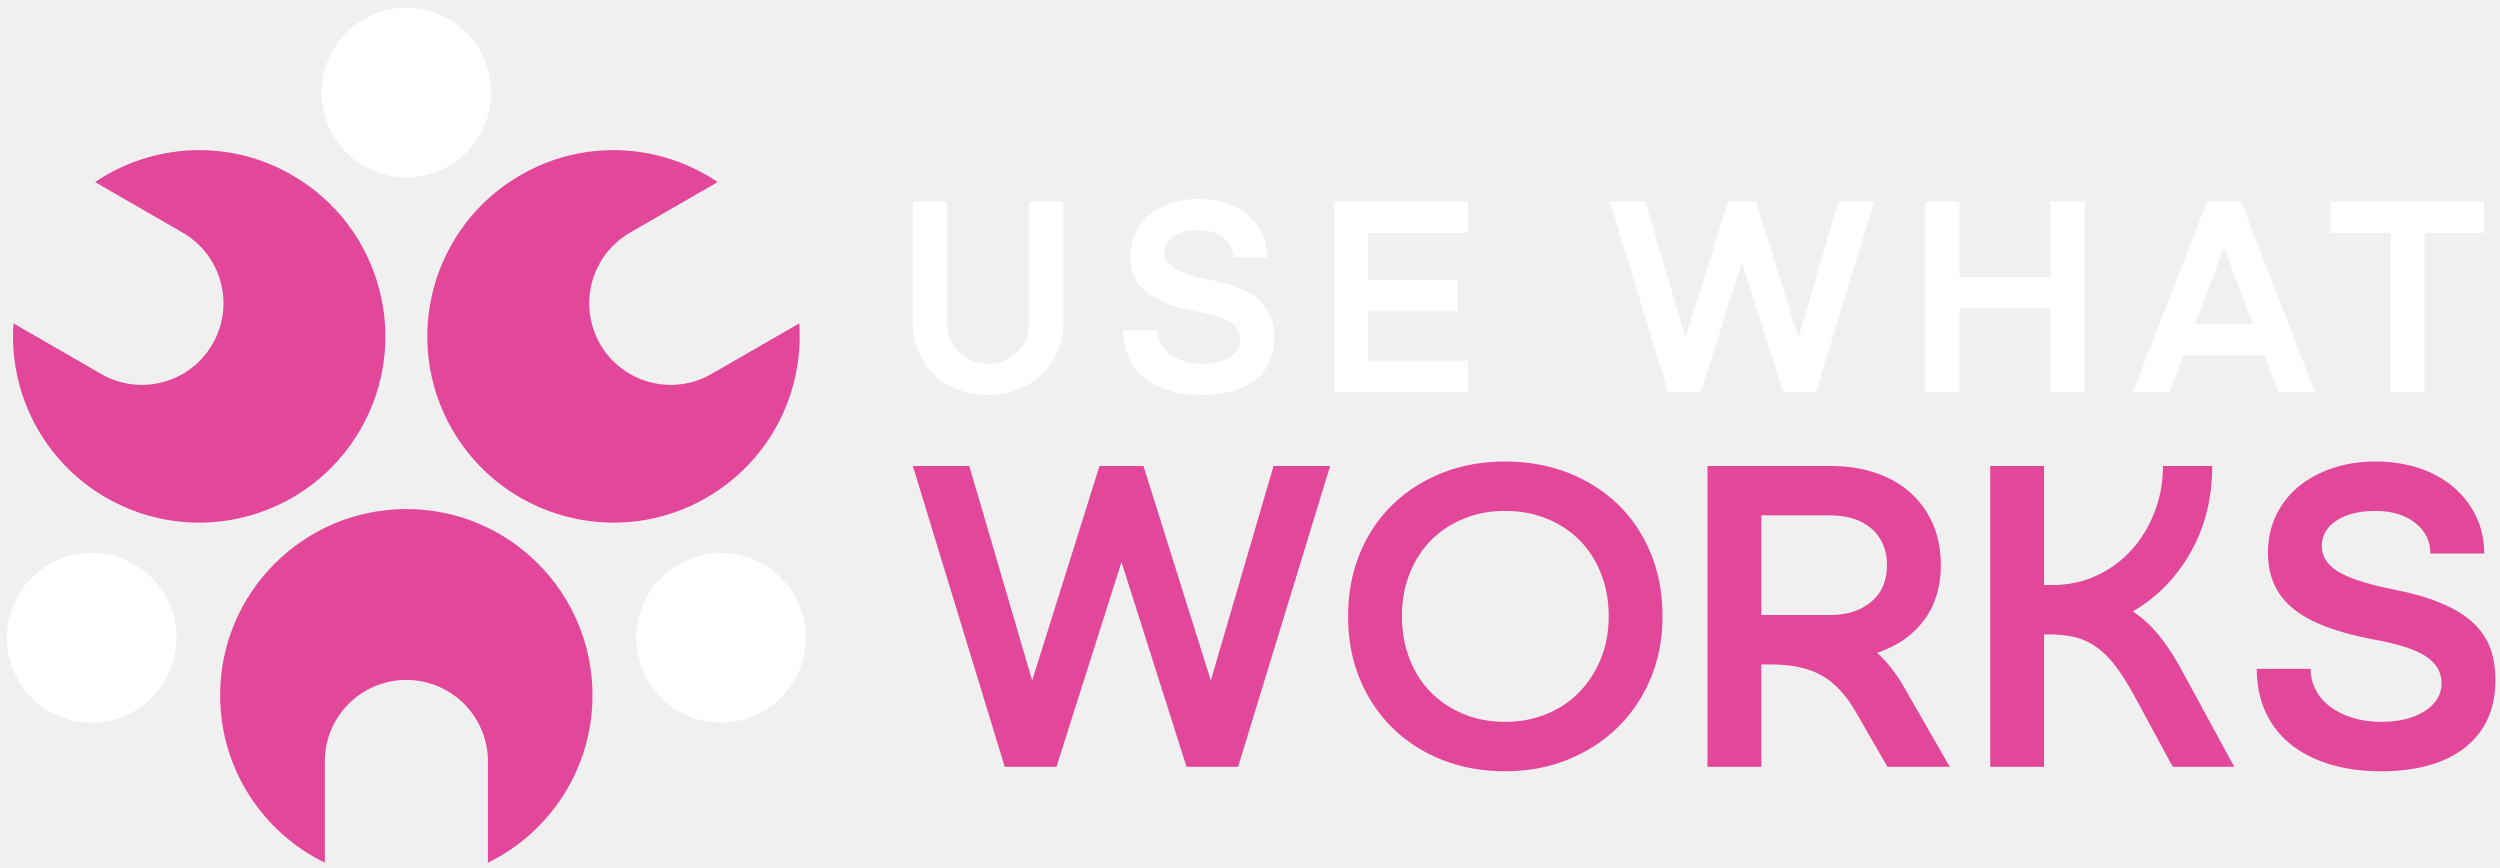
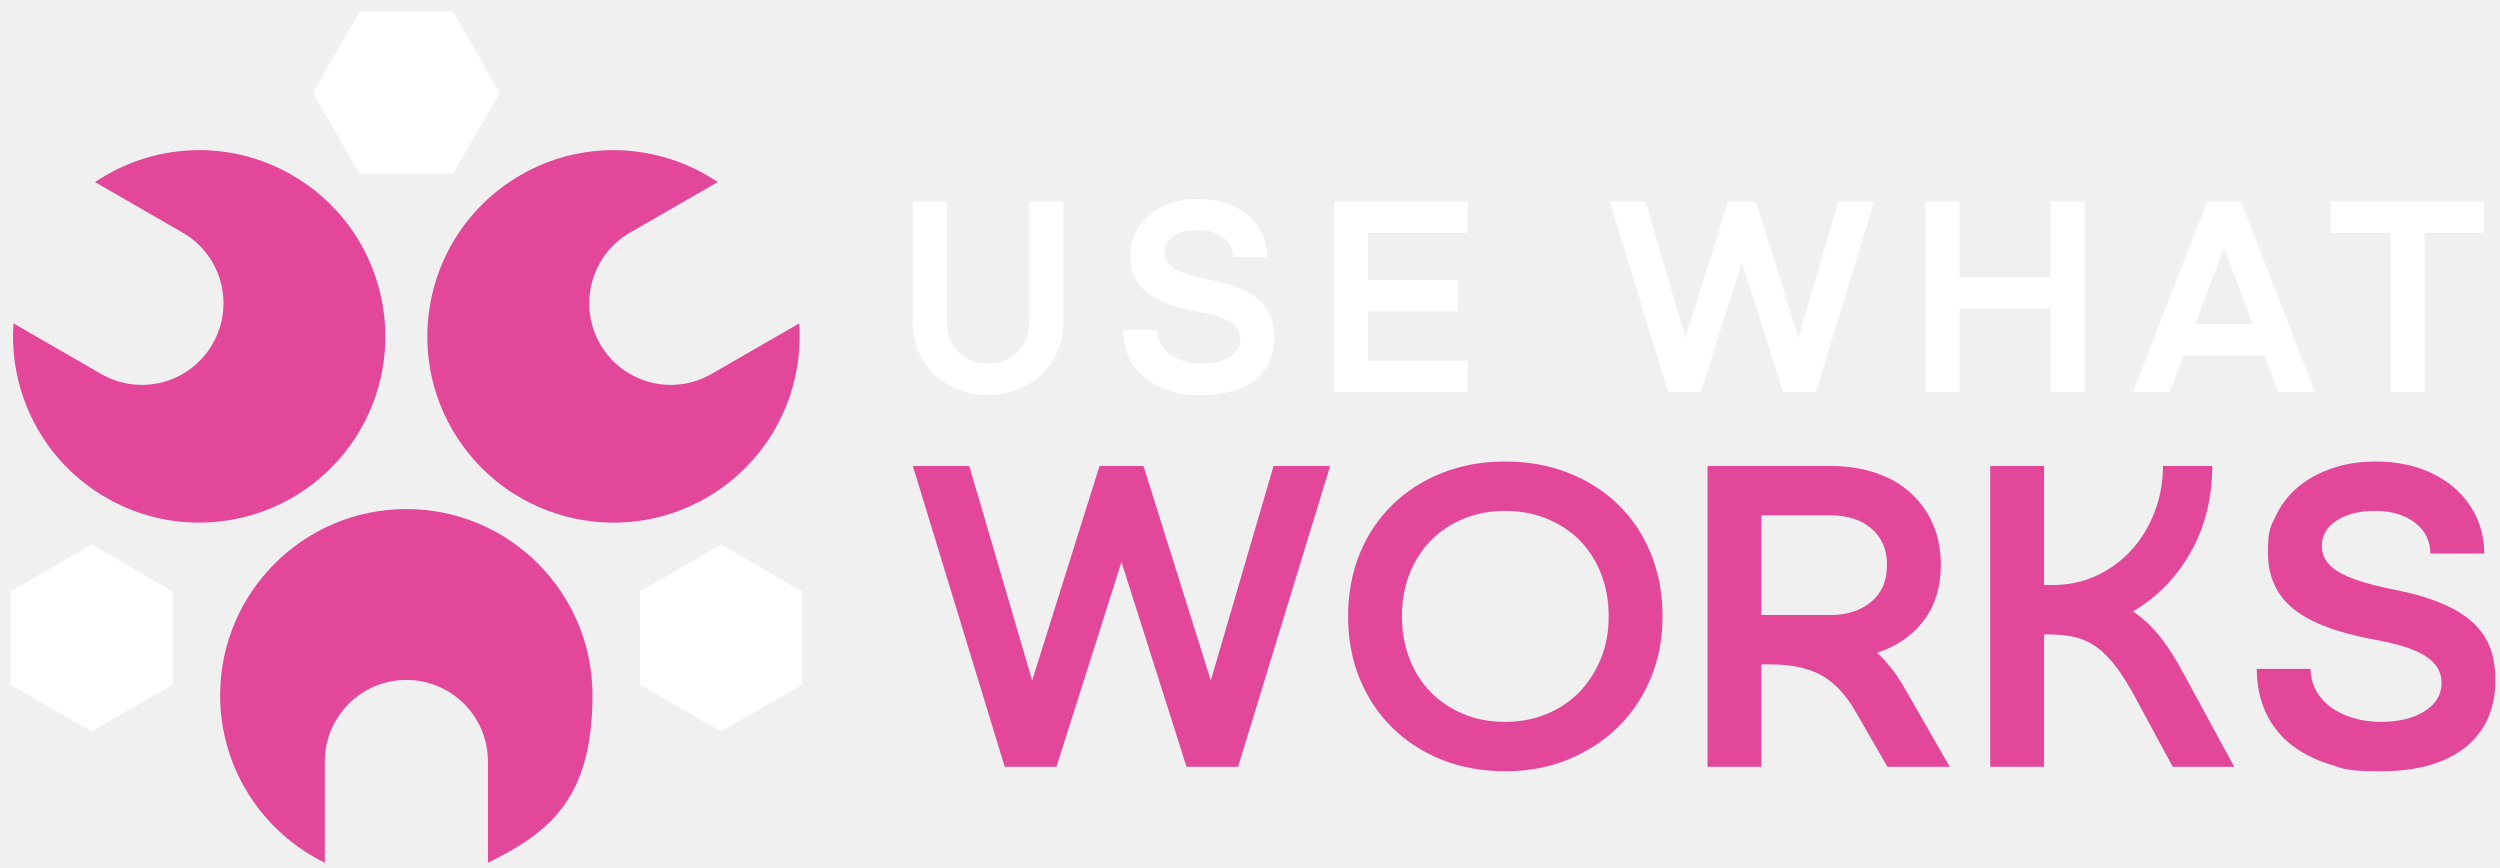
- <svg xmlns="http://www.w3.org/2000/svg" version="1.2" viewBox="0 0 1741 604" width="1741" height="604">
+ <svg xmlns="http://www.w3.org/2000/svg" version="1.1" viewBox="0 0 1741 604" width="1741" height="604">
  <defs>
-     <clipPath clipPathUnits="userSpaceOnUse" id="cp1">
-       <path d="m4362.88 6897.32v2134.59h-3533.5v-2134.59z" />
-     </clipPath>
+     <style>
+       .st0, .st1, .st2, .st3 {
+         fill: #e3479a;
+       }
+ 
+       .st4, .st5 {
+         fill: #fff;
+       }
+ 
+       .st1 {
+         mix-blend-mode: color;
+       }
+ 
+       .st1, .st5, .st6, .st2, .st7, .st3 {
+         fill-rule: evenodd;
+       }
+ 
+       .st1, .st8, .st2 {
+         isolation: isolate;
+       }
+ 
+       .st6 {
+         fill: #111827;
+       }
+ 
+       .st2 {
+         opacity: .7;
+       }
+ 
+       .st7 {
+         fill: #f9fafb;
+       }
+     </style>
  </defs>
-   <style>.a{fill:#111827}.b{mix-blend-mode:color;fill:#e3479a}.c{opacity:.69;fill:#e3479a}.d{fill:#e3479a}.e{fill:#f9fafb}.f{fill:#fff}</style>
-   <path fill-rule="evenodd" class="a" d="m4362.9 4762.7v2134.6h-3533.5v-2134.6z" />
-   <g clip-path="url(#cp1)" />
-   <path fill-rule="evenodd" class="b" d="m7896.4 4762.7v2134.6h-3533.5v-2134.6z" />
-   <path fill-rule="evenodd" class="c" d="m7896.4 4762.7v2134.6h-3533.5v-2134.6z" />
-   <path fill-rule="evenodd" class="d" d="m4389.8 4655.1v4475.6h-53.8v-4475.6z" />
-   <path fill-rule="evenodd" class="d" d="m8028.8 6870.4v53.8h-7305.7v-53.8z" />
-   <path fill-rule="evenodd" class="e" d="m5555.7 6939.5v137h-713.7v-137z" />
-   <path class="d" d="m153.3 484.2c0-71.6 58.1-129.7 129.7-129.7 71.6 0 129.6 58.1 129.6 129.7 0 51.2-29.7 95.5-72.8 116.6v-70.5c0-31.4-25.5-56.8-56.8-56.8-31.4 0-56.8 25.4-56.8 56.8v70.5c-43.2-21.1-72.9-65.4-72.9-116.6z" />
-   <path class="d" d="m203.5 122c62 35.8 83.3 115.1 47.5 177.1-35.8 62-115.1 83.3-177.1 47.5-44.4-25.7-67.9-73.5-64.5-121.4l61 35.2c27.2 15.7 61.9 6.4 77.6-20.8 15.7-27.2 6.4-61.9-20.8-77.6l-61-35.2c39.8-26.9 93-30.5 137.3-4.8z" />
-   <path class="d" d="m492 346.6c-62 35.8-141.3 14.5-177.1-47.5-35.7-62-14.5-141.3 47.5-177.1 44.4-25.7 97.6-22.1 137.4 4.8l-61.1 35.2c-27.1 15.7-36.4 50.4-20.8 77.6 15.7 27.2 50.5 36.5 77.6 20.8l61.1-35.2c3.3 47.9-20.2 95.7-64.6 121.4z" />
-   <path fill-rule="evenodd" class="f" d="m283 123.5c-32.7 0-59.1-26.4-59.1-59 0-32.7 26.4-59.1 59.1-59.1 32.6 0 59 26.4 59 59.1 0 32.6-26.4 59-59 59z" />
-   <path class="f" d="m93.4 495.3c28.2-16.3 37.9-52.5 21.6-80.7-16.3-28.3-52.4-37.9-80.7-21.6-28.2 16.3-37.9 52.4-21.6 80.7 16.3 28.2 52.4 37.9 80.7 21.6z" />
-   <path class="f" d="m531.6 393c-28.2-16.3-64.3-6.7-80.6 21.6-16.3 28.2-6.7 64.4 21.6 80.7 28.2 16.3 64.3 6.6 80.6-21.6 16.4-28.3 6.7-64.4-21.6-80.7z" />
-   <path class="f" d="m688.1 253.3q6.2 0 11.4-2.2 5.3-2.1 9.1-6 3.9-3.9 6.1-9.2 2.1-5.4 2.1-11.7v-83.8h23.8v83.8q0 10.9-4 20.2-3.9 9.3-11 16.1-7 6.9-16.6 10.7-9.6 3.9-20.9 3.9-11.5 0-21.1-3.8-9.6-3.7-16.5-10.5-6.9-6.7-10.9-16.1-3.9-9.4-3.9-20.5v-83.8h23.7v83.8q0 6.3 2.2 11.7 2.2 5.3 5.9 9.2 3.8 3.9 9.1 6 5.4 2.2 11.5 2.2z" />
-   <path class="f" d="m887.5 234.9q0 19-13.3 29.6-13.3 10.6-37.2 10.6-12.7 0-22.9-3.2-10.2-3.1-17.3-9-7.1-5.8-10.9-14.2-3.7-8.5-3.7-18.8h23.7q0 5 2.3 9.3 2.3 4.4 6.4 7.5 4.2 3 9.9 4.8 5.8 1.8 12.5 1.8 11.9 0 19.3-4.7 7.4-4.8 7.4-12.3 0-7.3-6.9-11.9-6.9-4.6-22.6-7.3-24.7-4.6-35.9-13.7-11.2-9.1-11.2-24.7 0-9 3.5-16.3 3.4-7.3 9.8-12.7 6.3-5.3 15-8.3 8.7-2.9 19.2-2.9 10.5 0 19.3 2.9 8.8 3 15.2 8.4 6.3 5.5 9.9 12.9 3.5 7.4 3.5 16.4h-23.7q0-8.4-6.8-13.6-6.7-5.3-17.6-5.3-10.5 0-17 4.3-6.5 4.3-6.5 11.2 0 6.9 7.1 11.3 7.1 4.3 23.6 7.7 12.2 2.4 20.9 5.8 8.7 3.5 14.3 8.4 5.5 4.8 8.1 11.2 2.6 6.5 2.6 14.8z" />
-   <path class="f" d="m1022.1 162.2h-69.3v32.7h62.4v21.8h-62.4v34.6h69.3v21.8h-93.1v-132.7h93.1z" />
-   <path class="f" d="m1203.4 140.4h19.4l29.7 94.7 27.7-94.7h25l-40.6 132.7h-22.8l-28.7-90.3-28.7 90.3h-22.7l-40.6-132.7h24.9l27.7 94.7z" />
-   <path class="f" d="m1451.7 140.4v132.7h-23.8v-58.4h-63.3v58.4h-23.8v-132.7h23.8v52.5h63.3v-52.5z" />
-   <path fill-rule="evenodd" class="f" d="m1485.3 273.1l51.7-132.7h23.7l51.5 132.7h-25.5l-9.7-25.7h-56.4l-9.7 25.7zm43.5-47.5h40l-20-53.1z" />
-   <path class="f" d="m1730 162.2h-41.6v110.9h-23.7v-110.9h-41.6v-21.8h106.9z" />
-   <path class="d" d="m765.7 324.5h30.6l46.9 149.4 43.7-149.4h39.4l-64.1 209.5h-35.9l-45.3-142.6-45.3 142.6h-36l-64-209.5h39.3l43.8 149.4z" />
-   <path fill-rule="evenodd" class="d" d="m938.8 429.2q0-23.7 8.1-43.6 8.1-19.8 22.7-34 14.5-14.2 34.5-22.2 20-8 44.1-8 24 0 44.2 8 20.1 8 34.7 22.2 14.5 14.2 22.6 34 8.1 19.9 8.1 43.6 0 23.2-8.2 43-8.3 19.9-23 34.3-14.7 14.3-34.7 22.5-20 8.1-43.7 8.1-24.1 0-44.1-8-20-8-34.5-22.3-14.6-14.4-22.7-34.1-8.1-19.7-8.1-43.5zm37.5 0q0 16 5.3 29.6 5.3 13.6 14.8 23.3 9.6 9.7 22.7 15.1 13.1 5.5 29.1 5.5 15.6 0 28.9-5.5 13.2-5.4 22.8-15.3 9.5-9.8 15-23.3 5.4-13.4 5.4-29.4 0-16.2-5.3-29.6-5.3-13.5-14.8-23.2-9.6-9.7-22.8-15.1-13.3-5.5-29.2-5.5-16 0-29.1 5.5-13.1 5.4-22.7 15.1-9.5 9.7-14.8 23.2-5.3 13.4-5.3 29.6z" />
-   <path fill-rule="evenodd" class="d" d="m1351.6 393.6q0 22.5-11.7 38.3-11.8 15.8-32.7 22.7 10.6 9.7 18.8 24l31.8 55.4h-43.4l-22.2-38.5q-10.3-17.8-23.9-25.3-13.6-7.5-35.2-7.5h-6.5v71.3h-37.5v-209.5h85.3q17.8 0 32 4.9 14.2 4.8 24.2 13.9 10 9.1 15.5 21.7 5.5 12.7 5.5 28.6zm-125 34.7h47.8q17.8 0 28.7-9.2 11-9.2 11-25.5 0-15.9-10.6-25.3-10.7-9.4-29.1-9.4h-47.8z" />
-   <path class="d" d="m1423.5 407.4h6.2q15.9 0 30-6.4 14.1-6.4 24.4-17.7 10.3-11.2 16.2-26.4 6-15.2 6-32.4h34.3q0 33.2-14.8 59.7-14.9 26.6-40.5 41.6 10 6.6 18.6 17.2 8.6 10.6 17 26.6l35 64.4h-42.8l-25.9-47.9q-6.9-12.8-13.3-21.4-6.4-8.6-13.4-13.7-7.1-5.2-15.2-7.2-8.1-2-18.7-2h-3.1v92.2h-37.5v-209.5h37.5z" />
-   <path class="d" d="m1737.8 473.6q0 30-20.9 46.8-21 16.7-58.8 16.7-20 0-36.1-5-16.1-5-27.3-14.2-11.3-9.3-17.2-22.5-5.9-13.3-5.9-29.6h37.5q0 7.8 3.6 14.7 3.6 6.9 10.1 11.7 6.6 4.9 15.6 7.7 9.1 2.8 19.7 2.8 18.8 0 30.5-7.5 11.7-7.5 11.7-19.4 0-11.5-10.9-18.7-11-7.2-35.6-11.6-39.1-7.2-56.8-21.6-17.6-14.3-17.6-39 0-14.1 5.5-25.7 5.4-11.5 15.4-20 10-8.4 23.8-13.1 13.7-4.7 30.3-4.7 16.5 0 30.5 4.7 13.9 4.7 23.9 13.3 10 8.6 15.6 20.3 5.6 11.7 5.6 25.8h-37.5q0-13.1-10.6-21.4-10.6-8.3-27.8-8.3-16.6 0-26.9 6.7-10.3 6.7-10.3 17.7 0 10.9 11.2 17.8 11.3 6.9 37.2 12.2 19.4 3.7 33.1 9.2 13.8 5.5 22.5 13.1 8.8 7.7 12.9 17.8 4 10.2 4 23.3z" />
+   <g class="st8">
+     <g id="Layer_1">
+       <path class="st6" d="M4362.9,4762.7v2134.6H829.4v-2134.6h3533.5Z" />
+       <path class="st1" d="M7896.4,4762.7v2134.6h-3533.5v-2134.6h3533.5Z" />
+       <path class="st2" d="M7896.4,4762.7v2134.6h-3533.5v-2134.6h3533.5Z" />
+       <path class="st3" d="M4389.8,4655.1v4475.6h-53.8v-4475.6h53.8Z" />
+       <path class="st3" d="M8028.8,6870.4v53.8H723.1v-53.8h7305.7Z" />
+       <path class="st7" d="M5555.7,6939.5v137h-713.7v-137h713.7Z" />
+       <path class="st0" d="M153.3,484.2c0-71.6,58.1-129.7,129.7-129.7s129.6,58.1,129.6,129.7-29.7,95.5-72.8,116.6v-70.5c0-31.4-25.5-56.8-56.8-56.8s-56.8,25.4-56.8,56.8v70.5c-43.2-21.1-72.9-65.4-72.9-116.6h0Z" />
+       <path class="st0" d="M203.5,122c62,35.8,83.3,115.1,47.5,177.1-35.8,62-115.1,83.3-177.1,47.5C29.5,320.9,6,273.1,9.4,225.2l61,35.2c27.2,15.7,61.9,6.4,77.6-20.8,15.7-27.2,6.4-61.9-20.8-77.6l-61-35.2c39.8-26.9,93-30.5,137.3-4.8h0Z" />
+       <path class="st0" d="M492,346.6c-62,35.8-141.3,14.5-177.1-47.5-35.7-62-14.5-141.3,47.5-177.1,44.4-25.7,97.6-22.1,137.4,4.8l-61.1,35.2c-27.1,15.7-36.4,50.4-20.8,77.6,15.7,27.2,50.5,36.5,77.6,20.8l61.1-35.2c3.3,47.9-20.2,95.7-64.6,121.4h0Z" />
+       <path class="st4" d="M688.1,253.3c4.1,0,7.9-.7,11.4-2.2,3.5-1.4,6.6-3.4,9.1-6,2.6-2.6,4.6-5.7,6.1-9.2,1.4-3.6,2.1-7.5,2.1-11.7v-83.8h23.8v83.8c0,7.3-1.3,14-4,20.2-2.6,6.2-6.3,11.6-11,16.1-4.7,4.6-10.2,8.2-16.6,10.7-6.4,2.6-13.4,3.9-20.9,3.9s-14.7-1.3-21.1-3.8c-6.4-2.5-11.9-6-16.5-10.5-4.6-4.5-8.2-9.8-10.9-16.1-2.6-6.3-3.9-13.1-3.9-20.5v-83.8h23.7v83.8c0,4.2.7,8.1,2.2,11.7,1.5,3.5,3.4,6.6,5.9,9.2,2.5,2.6,5.6,4.6,9.1,6,3.6,1.5,7.4,2.2,11.5,2.2h0Z" />
+       <path class="st4" d="M887.5,234.9c0,12.7-4.4,22.5-13.3,29.6-8.9,7.1-21.3,10.6-37.2,10.6s-16.1-1.1-22.9-3.2c-6.8-2.1-12.6-5.1-17.3-9-4.7-3.9-8.4-8.6-10.9-14.2-2.5-5.7-3.7-11.9-3.7-18.8h23.7c0,3.3.8,6.4,2.3,9.3,1.5,2.9,3.7,5.4,6.4,7.5,2.8,2,6.1,3.6,9.9,4.8,3.9,1.2,8,1.8,12.5,1.8,7.9,0,14.4-1.6,19.3-4.7,4.9-3.2,7.4-7.3,7.4-12.3s-2.3-8.8-6.9-11.9c-4.6-3.1-12.1-5.5-22.6-7.3-16.5-3.1-28.4-7.6-35.9-13.7-7.5-6.1-11.2-14.3-11.2-24.7,0-6,1.2-11.4,3.5-16.3,2.3-4.9,5.5-9.1,9.8-12.7,4.2-3.5,9.2-6.3,15-8.3,5.8-1.9,12.2-2.9,19.2-2.9s13.4,1,19.3,2.9c5.9,2,10.9,4.8,15.2,8.4,4.2,3.7,7.5,8,9.9,12.9,2.3,4.9,3.5,10.4,3.5,16.4h-23.7c0-5.6-2.3-10.1-6.8-13.6-4.5-3.5-10.3-5.3-17.6-5.3s-12.7,1.4-17,4.3c-4.3,2.9-6.5,6.6-6.5,11.2,0,4.6,2.4,8.4,7.1,11.3,4.7,2.9,12.6,5.4,23.6,7.7,8.1,1.6,15.1,3.5,20.9,5.8,5.8,2.3,10.6,5.1,14.3,8.4,3.7,3.2,6.4,6.9,8.1,11.2,1.7,4.3,2.6,9.3,2.6,14.8h0Z" />
+       <path class="st4" d="M1022.1,162.2h-69.3v32.7h62.4v21.8h-62.4v34.6h69.3v21.8h-93.1v-132.7h93.1v21.8Z" />
+       <path class="st4" d="M1203.4,140.4h19.4l29.7,94.7,27.7-94.7h25l-40.6,132.7h-22.8l-28.7-90.3-28.7,90.3h-22.7l-40.6-132.7h24.9l27.7,94.7,29.7-94.7Z" />
+       <path class="st4" d="M1451.7,140.4v132.7h-23.8v-58.4h-63.3v58.4h-23.8v-132.7h23.8v52.5h63.3v-52.5h23.8Z" />
+       <path class="st5" d="M1485.3,273.1l51.7-132.7h23.7l51.5,132.7h-25.5l-9.7-25.7h-56.4l-9.7,25.7h-25.6ZM1528.8,225.6h40l-20-53.1-20,53.1Z" />
+       <path class="st4" d="M1730,162.2h-41.6v110.9h-23.7v-110.9h-41.6v-21.8h106.9v21.8Z" />
+       <path class="st0" d="M765.7,324.5h30.6l46.9,149.4,43.7-149.4h39.4l-64.1,209.5h-35.9l-45.3-142.6-45.3,142.6h-36l-64-209.5h39.3l43.8,149.4,46.9-149.4Z" />
+       <path class="st3" d="M938.8,429.2c0-15.8,2.7-30.3,8.1-43.6,5.4-13.2,13-24.5,22.7-34,9.7-9.5,21.2-16.9,34.5-22.2,13.3-5.3,28-8,44.1-8s30.7,2.7,44.2,8c13.4,5.3,25,12.7,34.7,22.2,9.7,9.5,17.2,20.8,22.6,34,5.4,13.3,8.1,27.8,8.1,43.6s-2.7,29.8-8.2,43c-5.5,13.3-13.2,24.7-23,34.3-9.8,9.5-21.4,17-34.7,22.5-13.3,5.4-27.9,8.1-43.7,8.1s-30.8-2.7-44.1-8c-13.3-5.3-24.8-12.8-34.5-22.3-9.7-9.6-17.3-21-22.7-34.1-5.4-13.1-8.1-27.6-8.1-43.5h0ZM976.3,429.2c0,10.7,1.8,20.5,5.3,29.6,3.5,9.1,8.5,16.8,14.8,23.3,6.4,6.5,14,11.5,22.7,15.1,8.7,3.7,18.4,5.5,29.1,5.5,10.4,0,20-1.8,28.9-5.5,8.8-3.6,16.4-8.7,22.8-15.3,6.3-6.5,11.3-14.3,15-23.3,3.6-8.9,5.4-18.7,5.4-29.4s-1.8-20.7-5.3-29.6c-3.5-9-8.5-16.7-14.8-23.2-6.4-6.5-14-11.5-22.8-15.1-8.9-3.7-18.6-5.5-29.2-5.5s-20.4,1.8-29.1,5.5c-8.7,3.6-16.3,8.6-22.7,15.1-6.3,6.5-11.3,14.2-14.8,23.2-3.5,8.9-5.3,18.8-5.3,29.6h0Z" />
+       <path class="st3" d="M1351.6,393.6c0,15-3.9,27.8-11.7,38.3-7.9,10.5-18.8,18.1-32.7,22.7,7.1,6.5,13.3,14.5,18.8,24l31.8,55.4h-43.4l-22.2-38.5c-6.9-11.9-14.8-20.3-23.9-25.3-9.1-5-20.8-7.5-35.2-7.5h-6.5v71.3h-37.5v-209.5h85.3c11.9,0,22.5,1.6,32,4.9,9.5,3.2,17.5,7.8,24.2,13.9,6.7,6.1,11.8,13.3,15.5,21.7,3.7,8.5,5.5,18,5.5,28.6h0ZM1226.6,428.3h47.8c11.9,0,21.4-3.1,28.7-9.2,7.3-6.1,11-14.6,11-25.5s-3.5-19-10.6-25.3c-7.1-6.3-16.8-9.4-29.1-9.4h-47.8v69.4Z" />
+       <path class="st0" d="M1423.5,407.4h6.2c10.6,0,20.6-2.1,30-6.4s17.5-10.2,24.4-17.7c6.9-7.5,12.3-16.3,16.2-26.4,4-10.1,6-20.9,6-32.4h34.3c0,22.1-4.9,42-14.8,59.7-9.9,17.7-23.4,31.6-40.5,41.6,6.7,4.4,12.9,10.1,18.6,17.2,5.7,7.1,11.4,15.9,17,26.6l35,64.4h-42.8l-25.9-47.9c-4.6-8.5-9-15.7-13.3-21.4-4.3-5.7-8.7-10.3-13.4-13.7-4.7-3.5-9.8-5.9-15.2-7.2s-11.6-2-18.7-2h-3.1v92.2h-37.5v-209.5h37.5v82.9Z" />
+       <path class="st0" d="M1737.8,473.6c0,20-7,35.6-20.9,46.8-14,11.1-33.6,16.7-58.8,16.7s-25.4-1.7-36.1-5c-10.7-3.3-19.8-8.1-27.3-14.2-7.5-6.2-13.3-13.7-17.2-22.5-3.9-8.9-5.9-18.7-5.9-29.6h37.5c0,5.2,1.2,10.1,3.6,14.7,2.4,4.6,5.8,8.5,10.1,11.7,4.4,3.3,9.6,5.8,15.6,7.7,6.1,1.9,12.6,2.8,19.7,2.8,12.5,0,22.7-2.5,30.5-7.5,7.8-5,11.7-11.5,11.7-19.4s-3.6-13.9-10.9-18.7c-7.3-4.8-19.2-8.7-35.6-11.6-26.1-4.8-45-12-56.8-21.6-11.7-9.5-17.6-22.5-17.6-39s1.8-18,5.5-25.7c3.6-7.7,8.7-14.3,15.4-20,6.7-5.6,14.6-10,23.8-13.1,9.1-3.1,19.2-4.7,30.3-4.7s21.2,1.6,30.5,4.7c9.3,3.1,17.2,7.6,23.9,13.3,6.7,5.7,11.9,12.5,15.6,20.3,3.7,7.8,5.6,16.4,5.6,25.8h-37.5c0-8.7-3.5-15.9-10.6-21.4s-16.3-8.3-27.8-8.3c-11.1,0-20,2.2-26.9,6.7s-10.3,10.4-10.3,17.7,3.7,13.2,11.2,17.8c7.5,4.6,19.9,8.7,37.2,12.2,12.9,2.5,24,5.5,33.1,9.2,9.2,3.7,16.7,8,22.5,13.1,5.9,5.1,10.2,11.1,12.9,17.8,2.7,6.8,4,14.6,4,23.3h0Z" />
+       <polygon class="st4" points="250.4 121 315.5 121 348.1 64.6 315.5 8.2 250.4 8.2 217.8 64.6 250.4 121" />
+       <polygon class="st4" points="558.5 476.9 558.5 411.8 502.1 379.2 445.7 411.8 445.7 476.9 502.1 509.4 558.5 476.9" />
+       <polygon class="st4" points="120.2 476.9 120.2 411.8 63.8 379.2 7.4 411.8 7.4 476.9 63.8 509.4 120.2 476.9" />
+     </g>
+   </g>
</svg>
